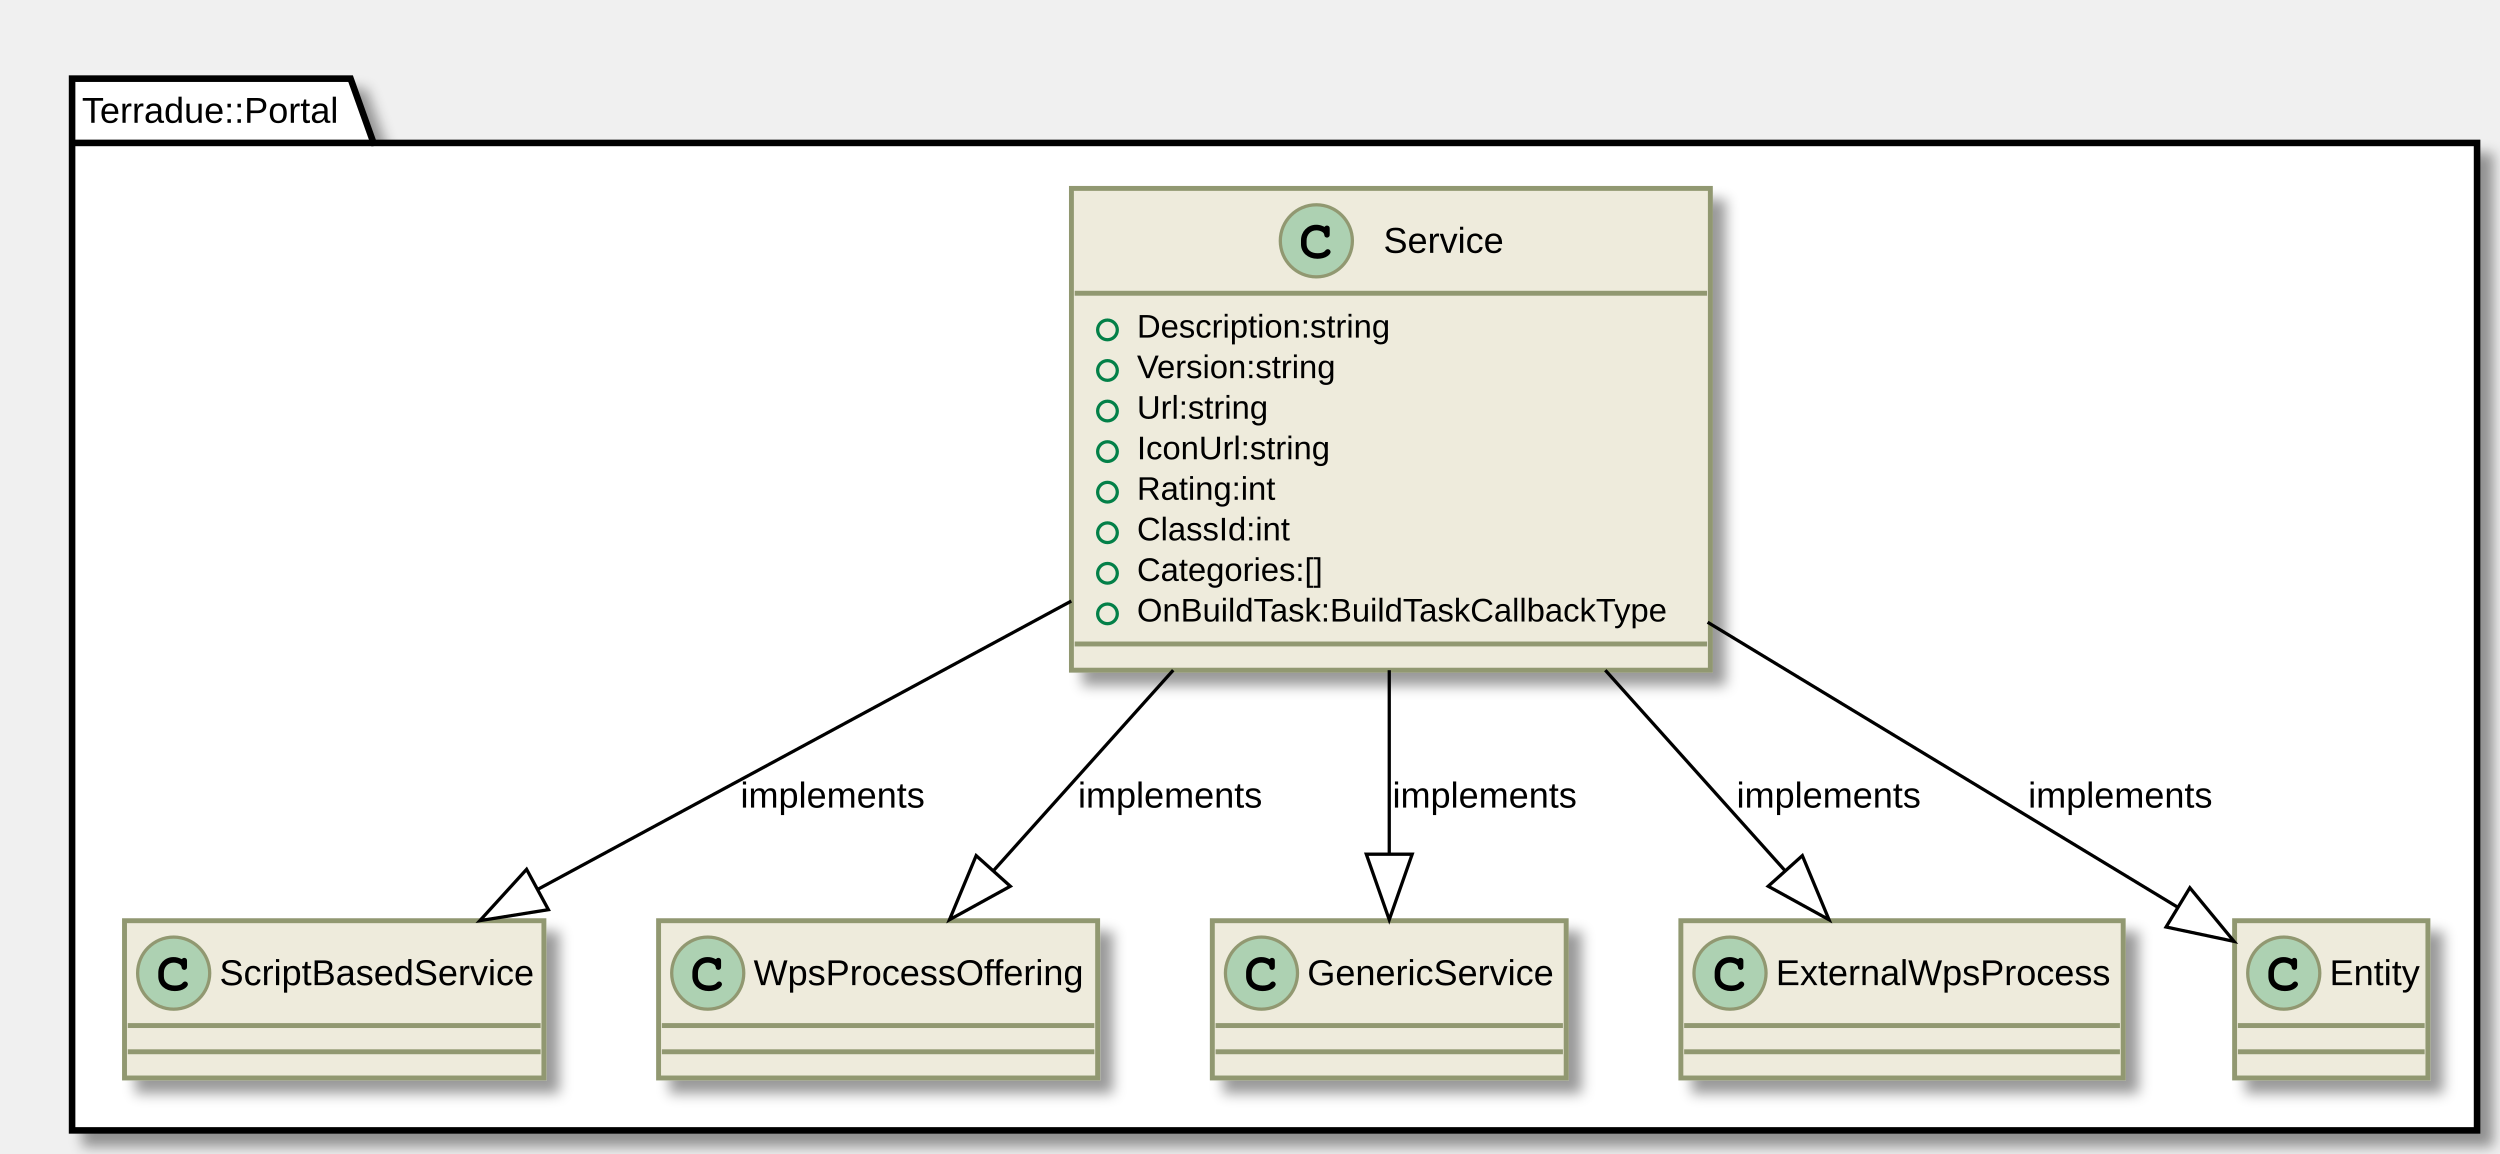
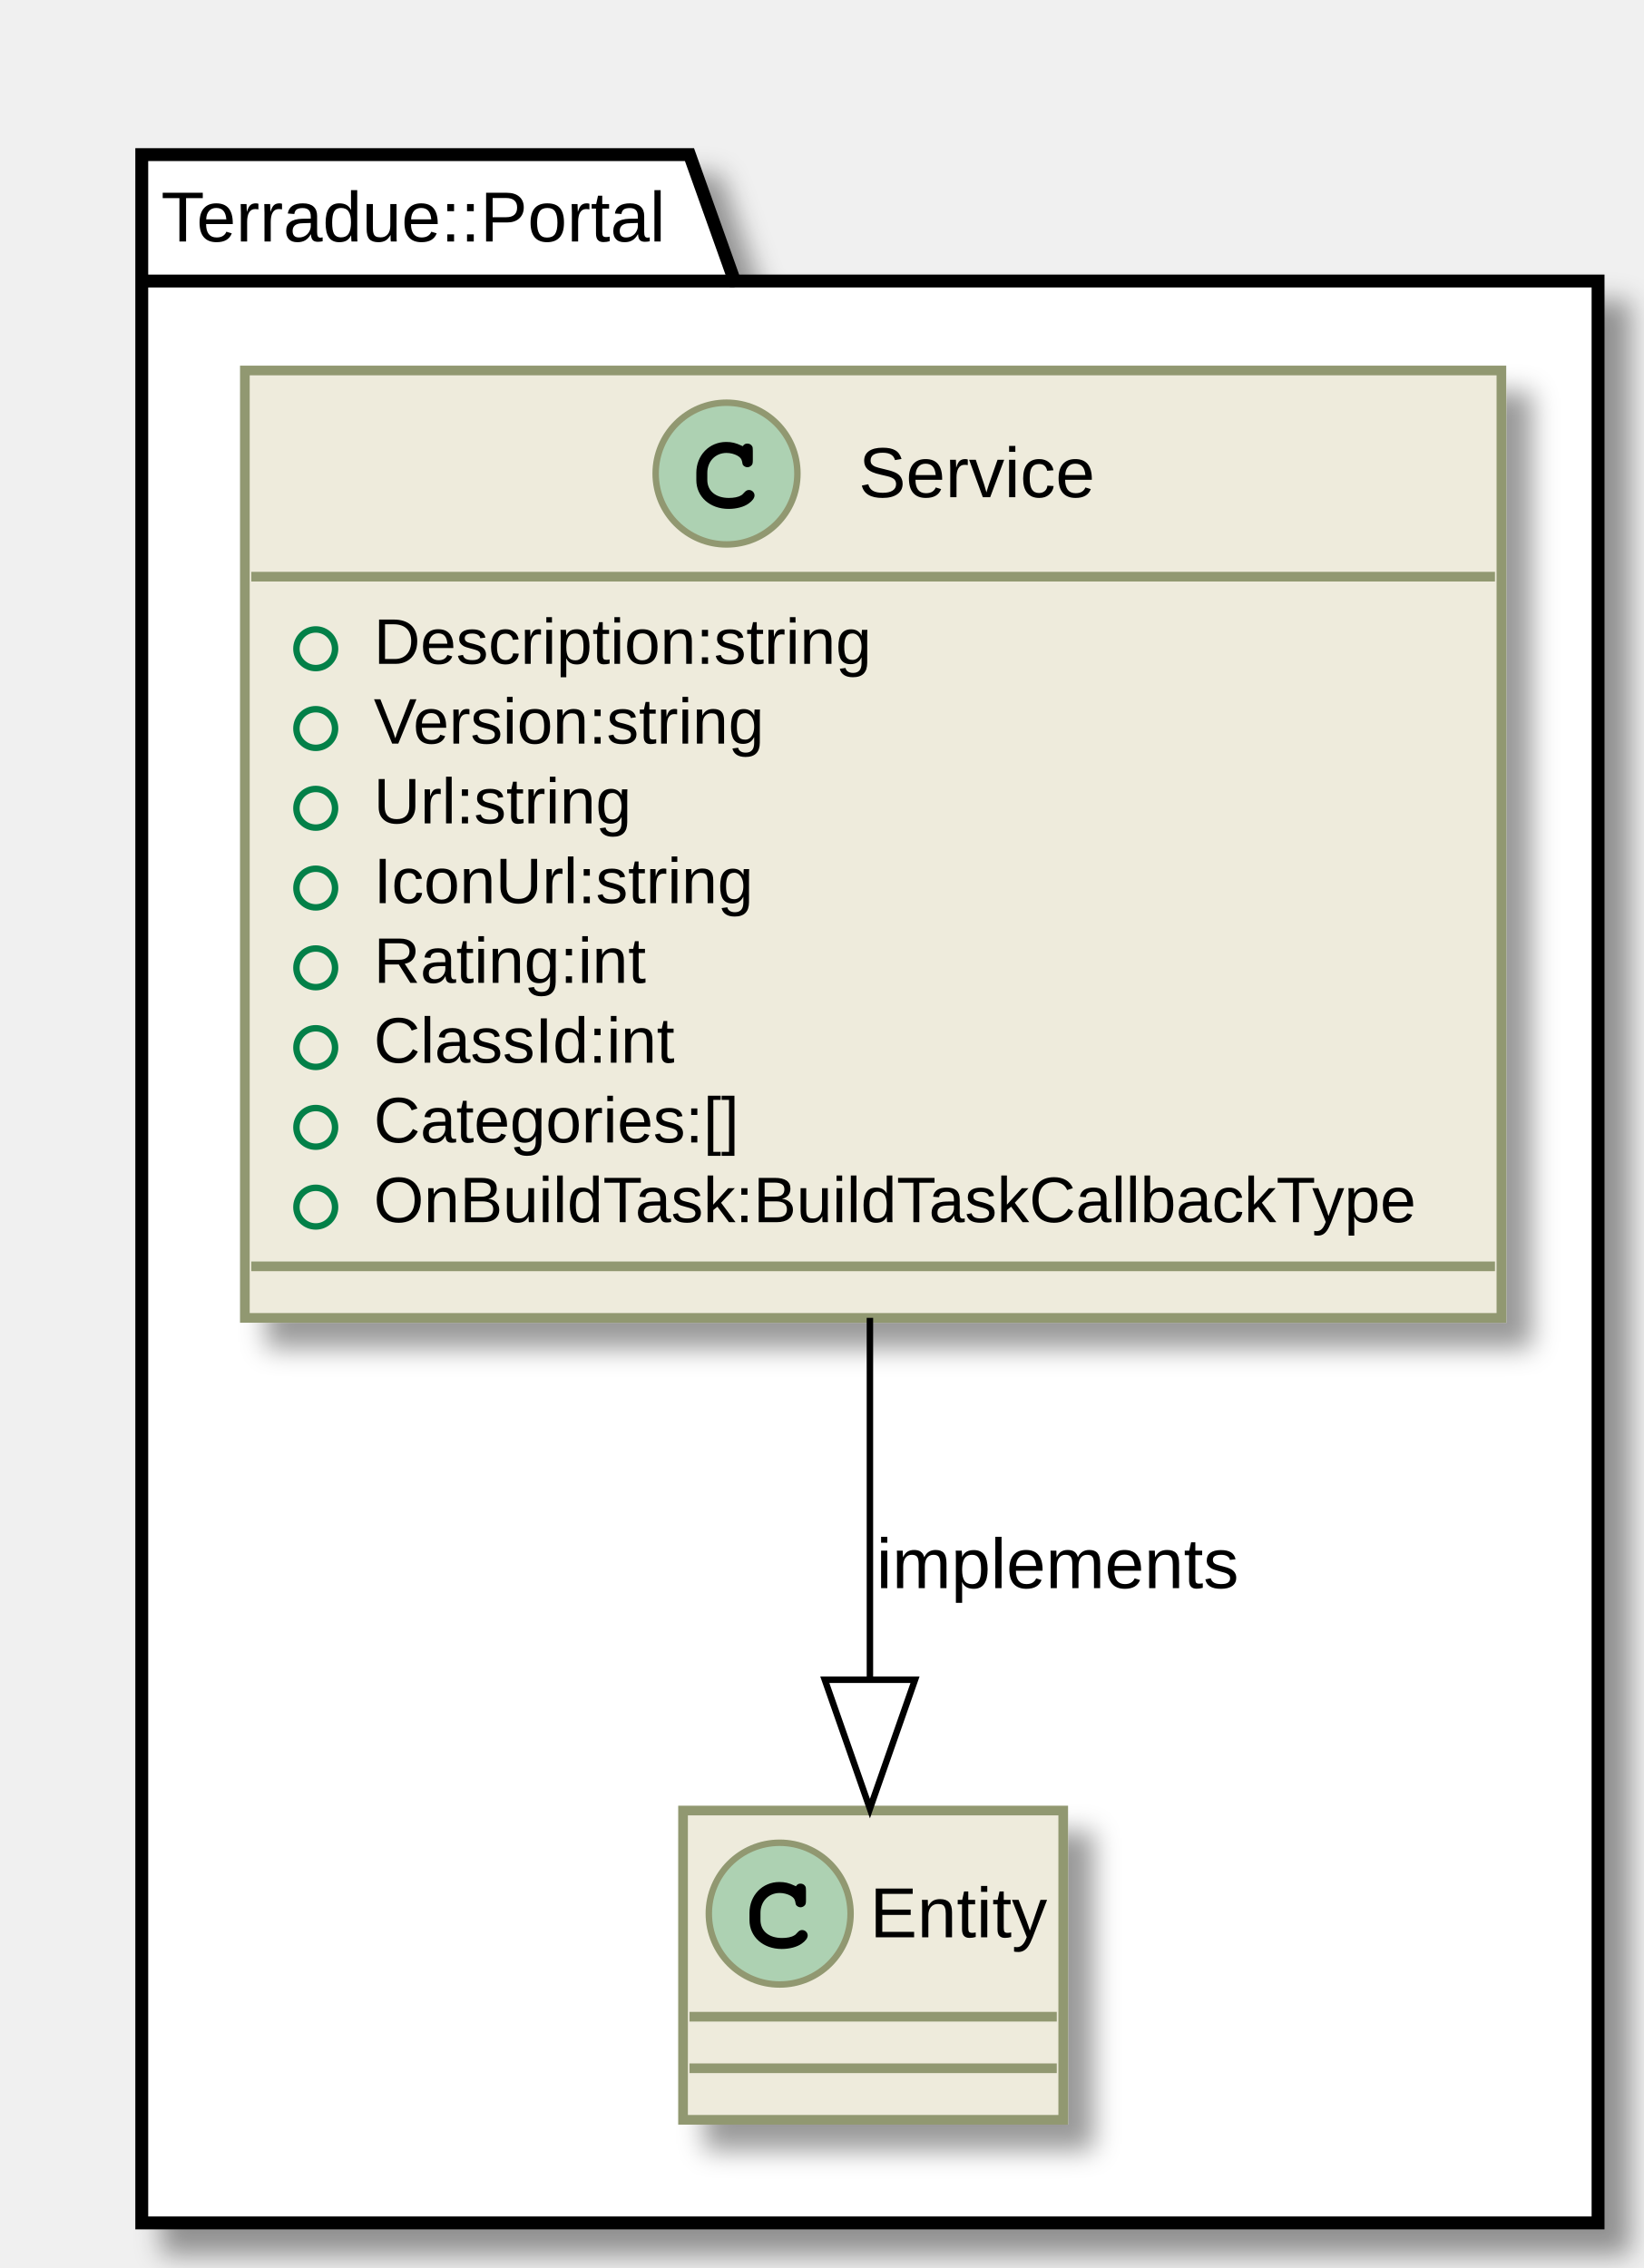
- <svg xmlns="http://www.w3.org/2000/svg" xmlns:xlink="http://www.w3.org/1999/xlink" height="352pt" style="width:763px;height:352px;" version="1.1" viewBox="0 0 763 352" width="763pt">
+ <svg xmlns="http://www.w3.org/2000/svg" xmlns:xlink="http://www.w3.org/1999/xlink" height="352pt" style="width:255px;height:352px;" version="1.1" viewBox="0 0 255 352" width="255pt">
  <defs>
    <filter height="300%" id="f1" width="300%" x="-1" y="-1">
      <feGaussianBlur result="blurOut" stdDeviation="2.0" />
      <feColorMatrix in="blurOut" result="blurOut2" type="matrix" values="0 0 0 0 0 0 0 0 0 0 0 0 0 0 0 0 0 0 .4 0" />
      <feOffset dx="4.0" dy="4.0" in="blurOut2" result="blurOut3" />
      <feBlend in="SourceGraphic" in2="blurOut3" mode="normal" />
    </filter>
  </defs>
  <g>
-     <polygon fill="#FFFFFF" filter="url(#f1)" points="22,24,107,24,114,43.618,756,43.618,756,345,22,345,22,24" style="stroke: #000000; stroke-width: 2.0;" />
+     <polygon fill="#FFFFFF" filter="url(#f1)" points="22,24,107,24,114,43.618,248,43.618,248,345,22,345,22,24" style="stroke: #000000; stroke-width: 2.0;" />
    <line style="stroke: #000000; stroke-width: 2.0;" x1="22" x2="114" y1="43.618" y2="43.618" />
    <text fill="#000000" font-family="Arial" font-size="11" lengthAdjust="spacingAndGlyphs" textLength="79" x="25" y="37.483">Terradue::Portal</text>
    <a target="_top" xlink:href="../information/classes/class_terradue_1_1_portal_1_1_service.html" xlink:title="../information/classes/class_terradue_1_1_portal_1_1_service.html">
-       <rect fill="#EEEBDC" filter="url(#f1)" height="147.04" style="stroke: #919871; stroke-width: 1.5;" width="195" x="327" y="57.5" />
-       <ellipse cx="401.75" cy="73.5" fill="#ADD1B2" rx="11" ry="11" style="stroke: #919871; stroke-width: 1.0;" />
-       <path d="M404.094,69.172 C403.156,68.734 402.562,68.594 401.688,68.594 C399.062,68.594 397.062,70.672 397.062,73.391 L397.062,74.516 C397.062,77.094 399.172,78.984 402.062,78.984 C403.281,78.984 404.438,78.688 405.188,78.141 C405.766,77.734 406.094,77.281 406.094,76.891 C406.094,76.438 405.703,76.047 405.234,76.047 C405.016,76.047 404.812,76.125 404.625,76.312 C404.172,76.797 404.172,76.797 403.984,76.891 C403.562,77.156 402.875,77.281 402.109,77.281 C400.062,77.281 398.766,76.188 398.766,74.484 L398.766,73.391 C398.766,71.609 400.016,70.297 401.75,70.297 C402.328,70.297 402.938,70.453 403.406,70.703 C403.891,70.984 404.062,71.203 404.156,71.609 C404.219,72.016 404.25,72.141 404.391,72.266 C404.531,72.406 404.766,72.516 404.984,72.516 C405.25,72.516 405.516,72.375 405.688,72.156 C405.797,72 405.828,71.812 405.828,71.391 L405.828,69.969 C405.828,69.531 405.812,69.406 405.719,69.25 C405.562,68.984 405.281,68.844 404.984,68.844 C404.688,68.844 404.484,68.938 404.266,69.25 L404.094,69.172 Z " />
-       <text fill="#000000" font-family="Arial" font-size="11" lengthAdjust="spacingAndGlyphs" textLength="37" x="422.25" y="77.174">Service</text>
-       <line style="stroke: #919871; stroke-width: 1.5;" x1="328" x2="521" y1="89.5" y2="89.5" />
-       <ellipse cx="338" cy="100.69" fill="none" rx="3" ry="3" style="stroke: #038048; stroke-width: 1.0;" />
-       <text fill="#000000" font-family="Arial" font-size="10" lengthAdjust="spacingAndGlyphs" textLength="79" x="347" y="103.03">Description:string</text>
-       <ellipse cx="338" cy="113.07" fill="none" rx="3" ry="3" style="stroke: #038048; stroke-width: 1.0;" />
-       <text fill="#000000" font-family="Arial" font-size="10" lengthAdjust="spacingAndGlyphs" textLength="63" x="347" y="115.41">Version:string</text>
-       <ellipse cx="338" cy="125.45" fill="none" rx="3" ry="3" style="stroke: #038048; stroke-width: 1.0;" />
-       <text fill="#000000" font-family="Arial" font-size="10" lengthAdjust="spacingAndGlyphs" textLength="40" x="347" y="127.79">Url:string</text>
-       <ellipse cx="338" cy="137.83" fill="none" rx="3" ry="3" style="stroke: #038048; stroke-width: 1.0;" />
-       <text fill="#000000" font-family="Arial" font-size="10" lengthAdjust="spacingAndGlyphs" textLength="60" x="347" y="140.17">IconUrl:string</text>
-       <ellipse cx="338" cy="150.21" fill="none" rx="3" ry="3" style="stroke: #038048; stroke-width: 1.0;" />
-       <text fill="#000000" font-family="Arial" font-size="10" lengthAdjust="spacingAndGlyphs" textLength="44" x="347" y="152.55">Rating:int</text>
-       <ellipse cx="338" cy="162.59" fill="none" rx="3" ry="3" style="stroke: #038048; stroke-width: 1.0;" />
-       <text fill="#000000" font-family="Arial" font-size="10" lengthAdjust="spacingAndGlyphs" textLength="48" x="347" y="164.93">ClassId:int</text>
-       <ellipse cx="338" cy="174.97" fill="none" rx="3" ry="3" style="stroke: #038048; stroke-width: 1.0;" />
-       <text fill="#000000" font-family="Arial" font-size="10" lengthAdjust="spacingAndGlyphs" textLength="59" x="347" y="177.31">Categories:[]</text>
-       <ellipse cx="338" cy="187.35" fill="none" rx="3" ry="3" style="stroke: #038048; stroke-width: 1.0;" />
-       <text fill="#000000" font-family="Arial" font-size="10" lengthAdjust="spacingAndGlyphs" textLength="169" x="347" y="189.69">OnBuildTask:BuildTaskCallbackType</text>
-       <line style="stroke: #919871; stroke-width: 1.5;" x1="328" x2="521" y1="196.54" y2="196.54" />
+       <rect fill="#EEEBDC" filter="url(#f1)" height="147.04" style="stroke: #919871; stroke-width: 1.5;" width="195" x="38" y="57.5" />
+       <ellipse cx="112.75" cy="73.5" fill="#ADD1B2" rx="11" ry="11" style="stroke: #919871; stroke-width: 1.0;" />
+       <path d="M115.094,69.172 C114.156,68.734 113.562,68.594 112.688,68.594 C110.062,68.594 108.062,70.672 108.062,73.391 L108.062,74.516 C108.062,77.094 110.172,78.984 113.062,78.984 C114.281,78.984 115.438,78.688 116.188,78.141 C116.766,77.734 117.094,77.281 117.094,76.891 C117.094,76.438 116.703,76.047 116.234,76.047 C116.016,76.047 115.812,76.125 115.625,76.312 C115.172,76.797 115.172,76.797 114.984,76.891 C114.562,77.156 113.875,77.281 113.109,77.281 C111.062,77.281 109.766,76.188 109.766,74.484 L109.766,73.391 C109.766,71.609 111.016,70.297 112.75,70.297 C113.328,70.297 113.938,70.453 114.406,70.703 C114.891,70.984 115.062,71.203 115.156,71.609 C115.219,72.016 115.25,72.141 115.391,72.266 C115.531,72.406 115.766,72.516 115.984,72.516 C116.25,72.516 116.516,72.375 116.688,72.156 C116.797,72 116.828,71.812 116.828,71.391 L116.828,69.969 C116.828,69.531 116.812,69.406 116.719,69.25 C116.562,68.984 116.281,68.844 115.984,68.844 C115.688,68.844 115.484,68.938 115.266,69.25 L115.094,69.172 Z " />
+       <text fill="#000000" font-family="Arial" font-size="11" lengthAdjust="spacingAndGlyphs" textLength="37" x="133.25" y="77.174">Service</text>
+       <line style="stroke: #919871; stroke-width: 1.5;" x1="39" x2="232" y1="89.5" y2="89.5" />
+       <ellipse cx="49" cy="100.69" fill="none" rx="3" ry="3" style="stroke: #038048; stroke-width: 1.0;" />
+       <text fill="#000000" font-family="Arial" font-size="10" lengthAdjust="spacingAndGlyphs" textLength="79" x="58" y="103.03">Description:string</text>
+       <ellipse cx="49" cy="113.07" fill="none" rx="3" ry="3" style="stroke: #038048; stroke-width: 1.0;" />
+       <text fill="#000000" font-family="Arial" font-size="10" lengthAdjust="spacingAndGlyphs" textLength="63" x="58" y="115.41">Version:string</text>
+       <ellipse cx="49" cy="125.45" fill="none" rx="3" ry="3" style="stroke: #038048; stroke-width: 1.0;" />
+       <text fill="#000000" font-family="Arial" font-size="10" lengthAdjust="spacingAndGlyphs" textLength="40" x="58" y="127.79">Url:string</text>
+       <ellipse cx="49" cy="137.83" fill="none" rx="3" ry="3" style="stroke: #038048; stroke-width: 1.0;" />
+       <text fill="#000000" font-family="Arial" font-size="10" lengthAdjust="spacingAndGlyphs" textLength="60" x="58" y="140.17">IconUrl:string</text>
+       <ellipse cx="49" cy="150.21" fill="none" rx="3" ry="3" style="stroke: #038048; stroke-width: 1.0;" />
+       <text fill="#000000" font-family="Arial" font-size="10" lengthAdjust="spacingAndGlyphs" textLength="44" x="58" y="152.55">Rating:int</text>
+       <ellipse cx="49" cy="162.59" fill="none" rx="3" ry="3" style="stroke: #038048; stroke-width: 1.0;" />
+       <text fill="#000000" font-family="Arial" font-size="10" lengthAdjust="spacingAndGlyphs" textLength="48" x="58" y="164.93">ClassId:int</text>
+       <ellipse cx="49" cy="174.97" fill="none" rx="3" ry="3" style="stroke: #038048; stroke-width: 1.0;" />
+       <text fill="#000000" font-family="Arial" font-size="10" lengthAdjust="spacingAndGlyphs" textLength="59" x="58" y="177.31">Categories:[]</text>
+       <ellipse cx="49" cy="187.35" fill="none" rx="3" ry="3" style="stroke: #038048; stroke-width: 1.0;" />
+       <text fill="#000000" font-family="Arial" font-size="10" lengthAdjust="spacingAndGlyphs" textLength="169" x="58" y="189.69">OnBuildTask:BuildTaskCallbackType</text>
+       <line style="stroke: #919871; stroke-width: 1.5;" x1="39" x2="232" y1="196.54" y2="196.54" />
    </a>
-     <rect fill="#EEEBDC" filter="url(#f1)" height="48" style="stroke: #919871; stroke-width: 1.5;" width="128" x="38" y="281" />
-     <ellipse cx="53" cy="297" fill="#ADD1B2" rx="11" ry="11" style="stroke: #919871; stroke-width: 1.0;" />
-     <path d="M55.344,292.672 C54.406,292.234 53.812,292.094 52.938,292.094 C50.312,292.094 48.312,294.172 48.312,296.891 L48.312,298.016 C48.312,300.594 50.422,302.484 53.312,302.484 C54.531,302.484 55.688,302.188 56.438,301.641 C57.016,301.234 57.344,300.781 57.344,300.391 C57.344,299.938 56.953,299.547 56.484,299.547 C56.266,299.547 56.062,299.625 55.875,299.812 C55.422,300.297 55.422,300.297 55.234,300.391 C54.812,300.656 54.125,300.781 53.359,300.781 C51.312,300.781 50.016,299.688 50.016,297.984 L50.016,296.891 C50.016,295.109 51.266,293.797 53,293.797 C53.578,293.797 54.188,293.953 54.656,294.203 C55.141,294.484 55.312,294.703 55.406,295.109 C55.469,295.516 55.5,295.641 55.641,295.766 C55.781,295.906 56.016,296.016 56.234,296.016 C56.5,296.016 56.766,295.875 56.938,295.656 C57.047,295.5 57.078,295.312 57.078,294.891 L57.078,293.469 C57.078,293.031 57.062,292.906 56.969,292.75 C56.812,292.484 56.531,292.344 56.234,292.344 C55.938,292.344 55.734,292.438 55.516,292.75 L55.344,292.672 Z " />
-     <text fill="#000000" font-family="Arial" font-size="11" lengthAdjust="spacingAndGlyphs" textLength="96" x="67" y="300.674">ScriptBasedService</text>
-     <line style="stroke: #919871; stroke-width: 1.5;" x1="39" x2="165" y1="313" y2="313" />
-     <line style="stroke: #919871; stroke-width: 1.5;" x1="39" x2="165" y1="321" y2="321" />
-     <rect fill="#EEEBDC" filter="url(#f1)" height="48" style="stroke: #919871; stroke-width: 1.5;" width="134" x="201" y="281" />
-     <ellipse cx="216" cy="297" fill="#ADD1B2" rx="11" ry="11" style="stroke: #919871; stroke-width: 1.0;" />
-     <path d="M218.344,292.672 C217.406,292.234 216.812,292.094 215.938,292.094 C213.312,292.094 211.312,294.172 211.312,296.891 L211.312,298.016 C211.312,300.594 213.422,302.484 216.312,302.484 C217.531,302.484 218.688,302.188 219.438,301.641 C220.016,301.234 220.344,300.781 220.344,300.391 C220.344,299.938 219.953,299.547 219.484,299.547 C219.266,299.547 219.062,299.625 218.875,299.812 C218.422,300.297 218.422,300.297 218.234,300.391 C217.812,300.656 217.125,300.781 216.359,300.781 C214.312,300.781 213.016,299.688 213.016,297.984 L213.016,296.891 C213.016,295.109 214.266,293.797 216,293.797 C216.578,293.797 217.188,293.953 217.656,294.203 C218.141,294.484 218.312,294.703 218.406,295.109 C218.469,295.516 218.5,295.641 218.641,295.766 C218.781,295.906 219.016,296.016 219.234,296.016 C219.5,296.016 219.766,295.875 219.938,295.656 C220.047,295.5 220.078,295.312 220.078,294.891 L220.078,293.469 C220.078,293.031 220.062,292.906 219.969,292.75 C219.812,292.484 219.531,292.344 219.234,292.344 C218.938,292.344 218.734,292.438 218.516,292.75 L218.344,292.672 Z " />
-     <text fill="#000000" font-family="Arial" font-size="11" lengthAdjust="spacingAndGlyphs" textLength="102" x="230" y="300.674">WpsProcessOffering</text>
-     <line style="stroke: #919871; stroke-width: 1.5;" x1="202" x2="334" y1="313" y2="313" />
-     <line style="stroke: #919871; stroke-width: 1.5;" x1="202" x2="334" y1="321" y2="321" />
-     <rect fill="#EEEBDC" filter="url(#f1)" height="48" style="stroke: #919871; stroke-width: 1.5;" width="108" x="370" y="281" />
-     <ellipse cx="385" cy="297" fill="#ADD1B2" rx="11" ry="11" style="stroke: #919871; stroke-width: 1.0;" />
-     <path d="M387.344,292.672 C386.406,292.234 385.812,292.094 384.938,292.094 C382.312,292.094 380.312,294.172 380.312,296.891 L380.312,298.016 C380.312,300.594 382.422,302.484 385.312,302.484 C386.531,302.484 387.688,302.188 388.438,301.641 C389.016,301.234 389.344,300.781 389.344,300.391 C389.344,299.938 388.953,299.547 388.484,299.547 C388.266,299.547 388.062,299.625 387.875,299.812 C387.422,300.297 387.422,300.297 387.234,300.391 C386.812,300.656 386.125,300.781 385.359,300.781 C383.312,300.781 382.016,299.688 382.016,297.984 L382.016,296.891 C382.016,295.109 383.266,293.797 385,293.797 C385.578,293.797 386.188,293.953 386.656,294.203 C387.141,294.484 387.312,294.703 387.406,295.109 C387.469,295.516 387.5,295.641 387.641,295.766 C387.781,295.906 388.016,296.016 388.234,296.016 C388.5,296.016 388.766,295.875 388.938,295.656 C389.047,295.5 389.078,295.312 389.078,294.891 L389.078,293.469 C389.078,293.031 389.062,292.906 388.969,292.75 C388.812,292.484 388.531,292.344 388.234,292.344 C387.938,292.344 387.734,292.438 387.516,292.75 L387.344,292.672 Z " />
-     <text fill="#000000" font-family="Arial" font-size="11" lengthAdjust="spacingAndGlyphs" textLength="76" x="399" y="300.674">GenericService</text>
-     <line style="stroke: #919871; stroke-width: 1.5;" x1="371" x2="477" y1="313" y2="313" />
-     <line style="stroke: #919871; stroke-width: 1.5;" x1="371" x2="477" y1="321" y2="321" />
-     <rect fill="#EEEBDC" filter="url(#f1)" height="48" style="stroke: #919871; stroke-width: 1.5;" width="135" x="513" y="281" />
-     <ellipse cx="528" cy="297" fill="#ADD1B2" rx="11" ry="11" style="stroke: #919871; stroke-width: 1.0;" />
-     <path d="M530.344,292.672 C529.406,292.234 528.812,292.094 527.938,292.094 C525.312,292.094 523.312,294.172 523.312,296.891 L523.312,298.016 C523.312,300.594 525.422,302.484 528.312,302.484 C529.531,302.484 530.688,302.188 531.438,301.641 C532.016,301.234 532.344,300.781 532.344,300.391 C532.344,299.938 531.953,299.547 531.484,299.547 C531.266,299.547 531.062,299.625 530.875,299.812 C530.422,300.297 530.422,300.297 530.234,300.391 C529.812,300.656 529.125,300.781 528.359,300.781 C526.312,300.781 525.016,299.688 525.016,297.984 L525.016,296.891 C525.016,295.109 526.266,293.797 528,293.797 C528.578,293.797 529.188,293.953 529.656,294.203 C530.141,294.484 530.312,294.703 530.406,295.109 C530.469,295.516 530.5,295.641 530.641,295.766 C530.781,295.906 531.016,296.016 531.234,296.016 C531.5,296.016 531.766,295.875 531.938,295.656 C532.047,295.5 532.078,295.312 532.078,294.891 L532.078,293.469 C532.078,293.031 532.062,292.906 531.969,292.75 C531.812,292.484 531.531,292.344 531.234,292.344 C530.938,292.344 530.734,292.438 530.516,292.75 L530.344,292.672 Z " />
-     <text fill="#000000" font-family="Arial" font-size="11" lengthAdjust="spacingAndGlyphs" textLength="103" x="542" y="300.674">ExternalWpsProcess</text>
-     <line style="stroke: #919871; stroke-width: 1.5;" x1="514" x2="647" y1="313" y2="313" />
-     <line style="stroke: #919871; stroke-width: 1.5;" x1="514" x2="647" y1="321" y2="321" />
-     <rect fill="#EEEBDC" filter="url(#f1)" height="48" style="stroke: #919871; stroke-width: 1.5;" width="59" x="682" y="281" />
-     <ellipse cx="697" cy="297" fill="#ADD1B2" rx="11" ry="11" style="stroke: #919871; stroke-width: 1.0;" />
-     <path d="M699.344,292.672 C698.406,292.234 697.812,292.094 696.938,292.094 C694.312,292.094 692.312,294.172 692.312,296.891 L692.312,298.016 C692.312,300.594 694.422,302.484 697.312,302.484 C698.531,302.484 699.688,302.188 700.438,301.641 C701.016,301.234 701.344,300.781 701.344,300.391 C701.344,299.938 700.953,299.547 700.484,299.547 C700.266,299.547 700.062,299.625 699.875,299.812 C699.422,300.297 699.422,300.297 699.234,300.391 C698.812,300.656 698.125,300.781 697.359,300.781 C695.312,300.781 694.016,299.688 694.016,297.984 L694.016,296.891 C694.016,295.109 695.266,293.797 697,293.797 C697.578,293.797 698.188,293.953 698.656,294.203 C699.141,294.484 699.312,294.703 699.406,295.109 C699.469,295.516 699.5,295.641 699.641,295.766 C699.781,295.906 700.016,296.016 700.234,296.016 C700.5,296.016 700.766,295.875 700.938,295.656 C701.047,295.5 701.078,295.312 701.078,294.891 L701.078,293.469 C701.078,293.031 701.062,292.906 700.969,292.75 C700.812,292.484 700.531,292.344 700.234,292.344 C699.938,292.344 699.734,292.438 699.516,292.75 L699.344,292.672 Z " />
-     <text fill="#000000" font-family="Arial" font-size="11" lengthAdjust="spacingAndGlyphs" textLength="27" x="711" y="300.674">Entity</text>
-     <line style="stroke: #919871; stroke-width: 1.5;" x1="683" x2="740" y1="313" y2="313" />
-     <line style="stroke: #919871; stroke-width: 1.5;" x1="683" x2="740" y1="321" y2="321" />
-     <path d="M326.953,183.442 C274.104,212 210.276,246.49 164.131,271.426 " fill="none" style="stroke: #000000; stroke-width: 1.0;" />
-     <polygon fill="none" points="167.371,277.632,146.448,280.982,160.715,265.315,167.371,277.632" style="stroke: #000000; stroke-width: 1.0;" />
-     <text fill="#000000" font-family="Arial" font-size="11" lengthAdjust="spacingAndGlyphs" textLength="55" x="226" y="246.483">implements</text>
-     <path d="M358.068,204.539 C339.255,225.524 319.481,247.579 303.27,265.661 " fill="none" style="stroke: #000000; stroke-width: 1.0;" />
-     <polygon fill="none" points="308.347,270.484,289.784,280.702,297.923,261.138,308.347,270.484" style="stroke: #000000; stroke-width: 1.0;" />
-     <text fill="#000000" font-family="Arial" font-size="11" lengthAdjust="spacingAndGlyphs" textLength="55" x="329" y="246.483">implements</text>
-     <path d="M424,204.539 C424,223.606 424,243.557 424,260.608 " fill="none" style="stroke: #000000; stroke-width: 1.0;" />
-     <polygon fill="none" points="431,260.702,424,280.702,417,260.702,431,260.702" style="stroke: #000000; stroke-width: 1.0;" />
-     <text fill="#000000" font-family="Arial" font-size="11" lengthAdjust="spacingAndGlyphs" textLength="55" x="425" y="246.483">implements</text>
-     <path d="M489.932,204.539 C508.745,225.524 528.519,247.579 544.73,265.661 " fill="none" style="stroke: #000000; stroke-width: 1.0;" />
-     <polygon fill="none" points="550.077,261.138,558.216,280.702,539.653,270.484,550.077,261.138" style="stroke: #000000; stroke-width: 1.0;" />
-     <text fill="#000000" font-family="Arial" font-size="11" lengthAdjust="spacingAndGlyphs" textLength="55" x="530" y="246.483">implements</text>
-     <path d="M521.165,189.908 C569.629,219.291 625.991,253.461 664.637,276.891 " fill="none" style="stroke: #000000; stroke-width: 1.0;" />
-     <polygon fill="none" points="668.345,270.953,681.818,287.308,661.087,282.925,668.345,270.953" style="stroke: #000000; stroke-width: 1.0;" />
-     <text fill="#000000" font-family="Arial" font-size="11" lengthAdjust="spacingAndGlyphs" textLength="55" x="619" y="246.483">implements</text>
+     <rect fill="#EEEBDC" filter="url(#f1)" height="48" style="stroke: #919871; stroke-width: 1.5;" width="59" x="106" y="281" />
+     <ellipse cx="121" cy="297" fill="#ADD1B2" rx="11" ry="11" style="stroke: #919871; stroke-width: 1.0;" />
+     <path d="M123.344,292.672 C122.406,292.234 121.812,292.094 120.938,292.094 C118.312,292.094 116.312,294.172 116.312,296.891 L116.312,298.016 C116.312,300.594 118.422,302.484 121.312,302.484 C122.531,302.484 123.688,302.188 124.438,301.641 C125.016,301.234 125.344,300.781 125.344,300.391 C125.344,299.938 124.953,299.547 124.484,299.547 C124.266,299.547 124.062,299.625 123.875,299.812 C123.422,300.297 123.422,300.297 123.234,300.391 C122.812,300.656 122.125,300.781 121.359,300.781 C119.312,300.781 118.016,299.688 118.016,297.984 L118.016,296.891 C118.016,295.109 119.266,293.797 121,293.797 C121.578,293.797 122.188,293.953 122.656,294.203 C123.141,294.484 123.312,294.703 123.406,295.109 C123.469,295.516 123.5,295.641 123.641,295.766 C123.781,295.906 124.016,296.016 124.234,296.016 C124.5,296.016 124.766,295.875 124.938,295.656 C125.047,295.5 125.078,295.312 125.078,294.891 L125.078,293.469 C125.078,293.031 125.062,292.906 124.969,292.75 C124.812,292.484 124.531,292.344 124.234,292.344 C123.938,292.344 123.734,292.438 123.516,292.75 L123.344,292.672 Z " />
+     <text fill="#000000" font-family="Arial" font-size="11" lengthAdjust="spacingAndGlyphs" textLength="27" x="135" y="300.674">Entity</text>
+     <line style="stroke: #919871; stroke-width: 1.5;" x1="107" x2="164" y1="313" y2="313" />
+     <line style="stroke: #919871; stroke-width: 1.5;" x1="107" x2="164" y1="321" y2="321" />
+     <path d="M135,204.539 C135,223.606 135,243.557 135,260.608 " fill="none" style="stroke: #000000; stroke-width: 1.0;" />
+     <polygon fill="none" points="142,260.702,135,280.702,128,260.702,142,260.702" style="stroke: #000000; stroke-width: 1.0;" />
+     <text fill="#000000" font-family="Arial" font-size="11" lengthAdjust="spacingAndGlyphs" textLength="55" x="136" y="246.483">implements</text>
  </g>
</svg>
